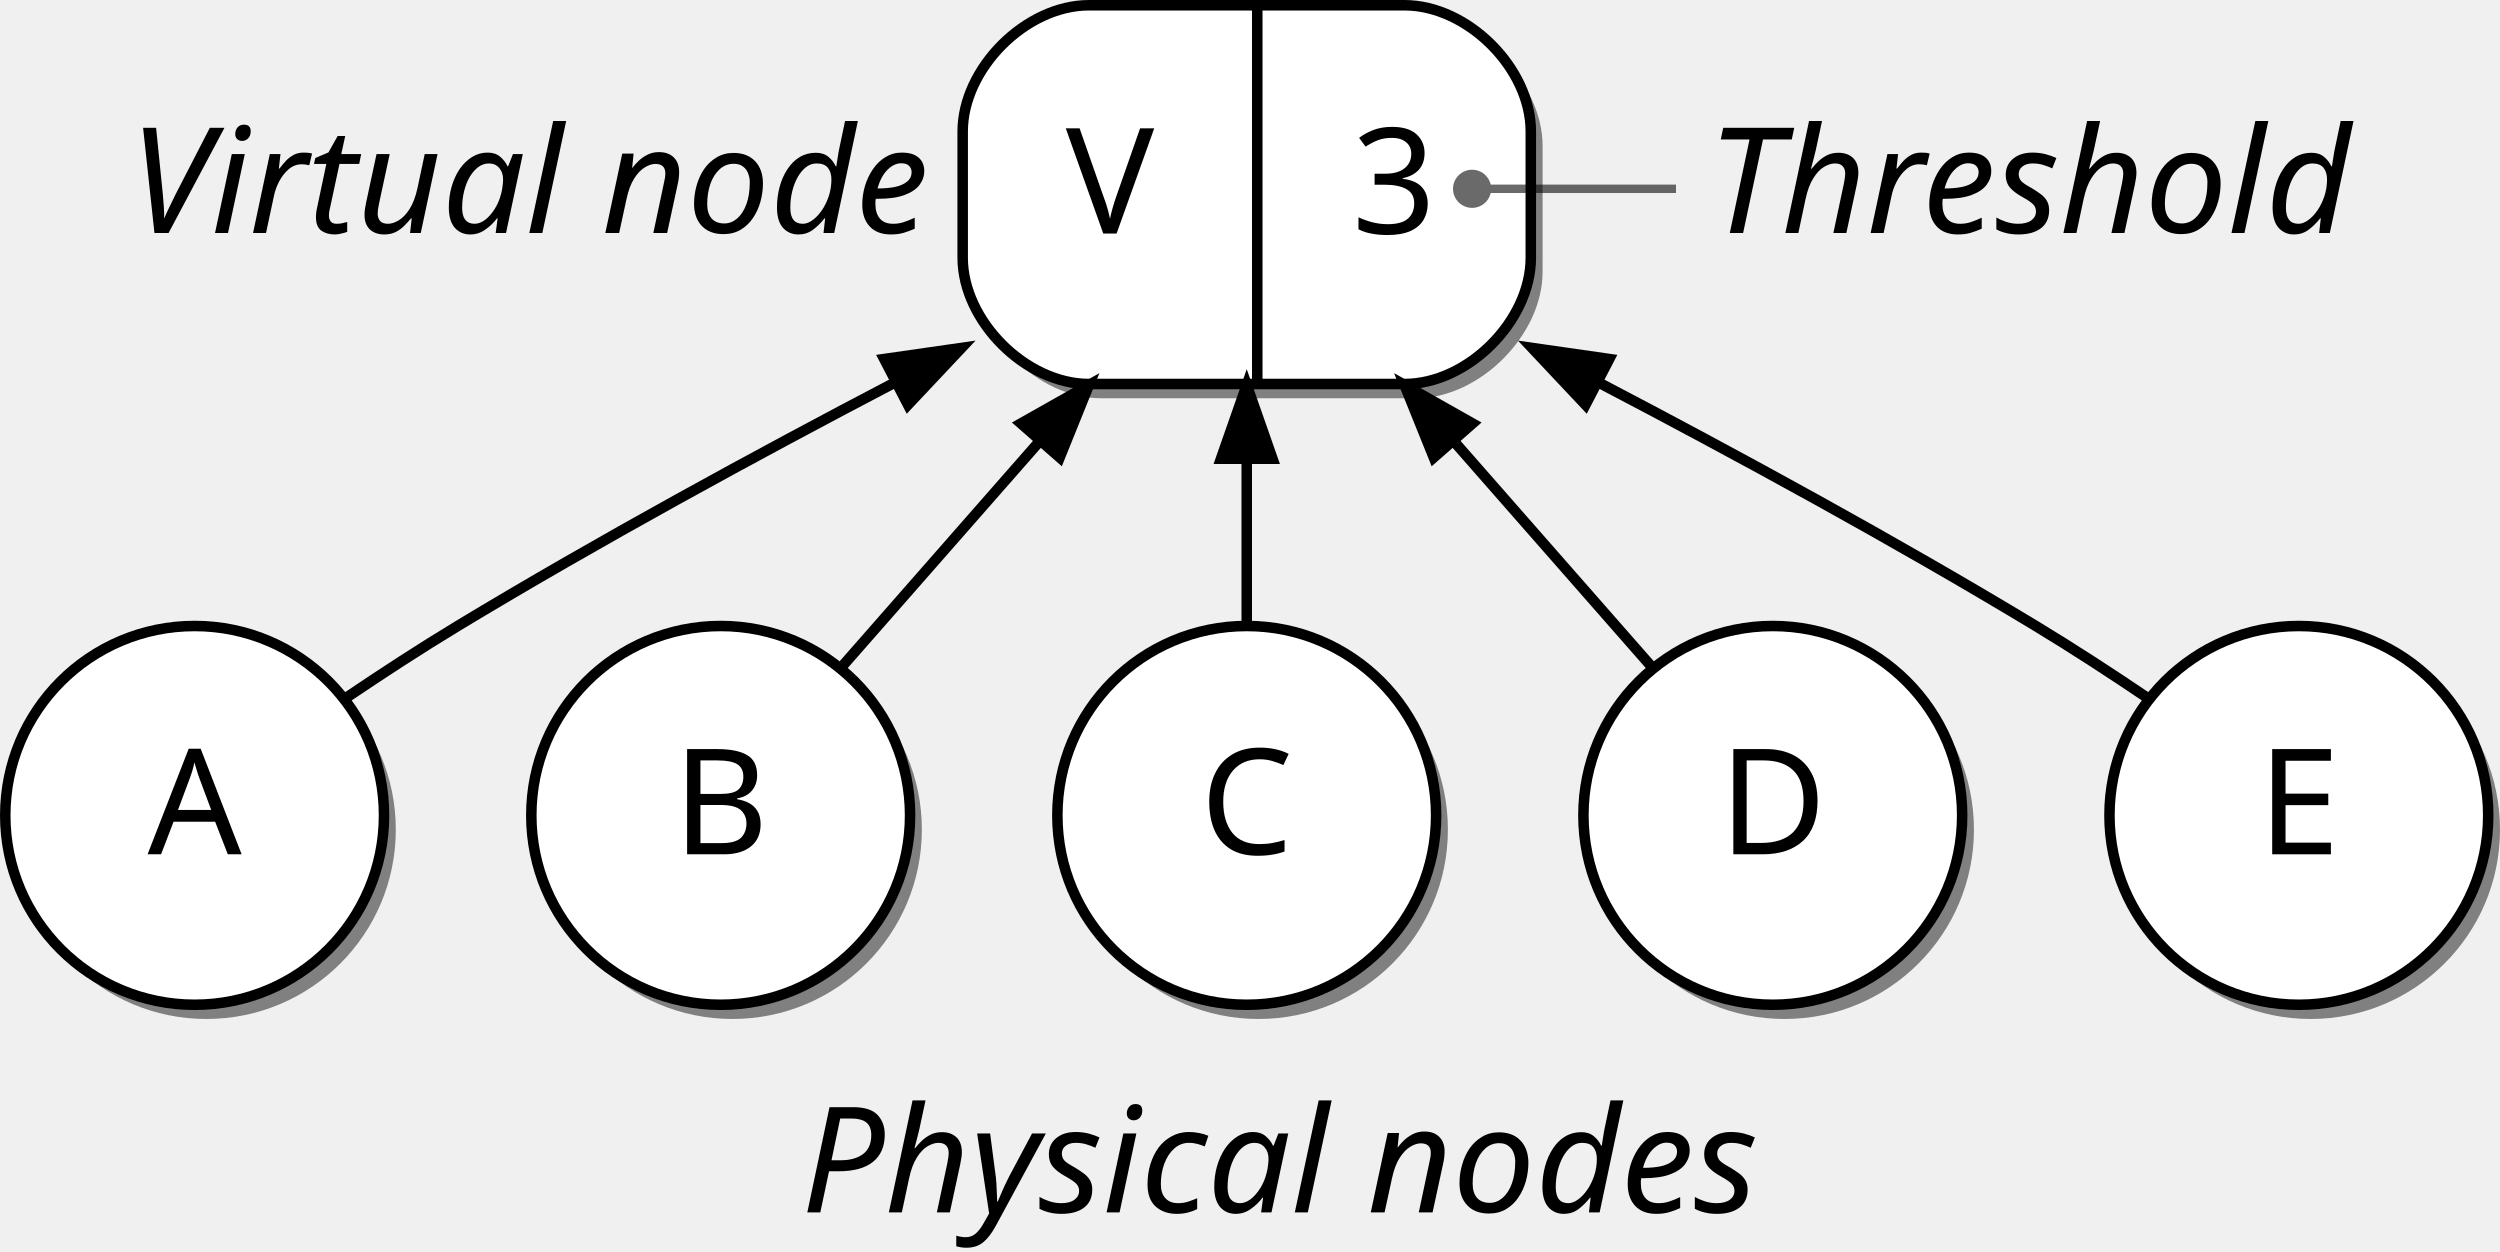
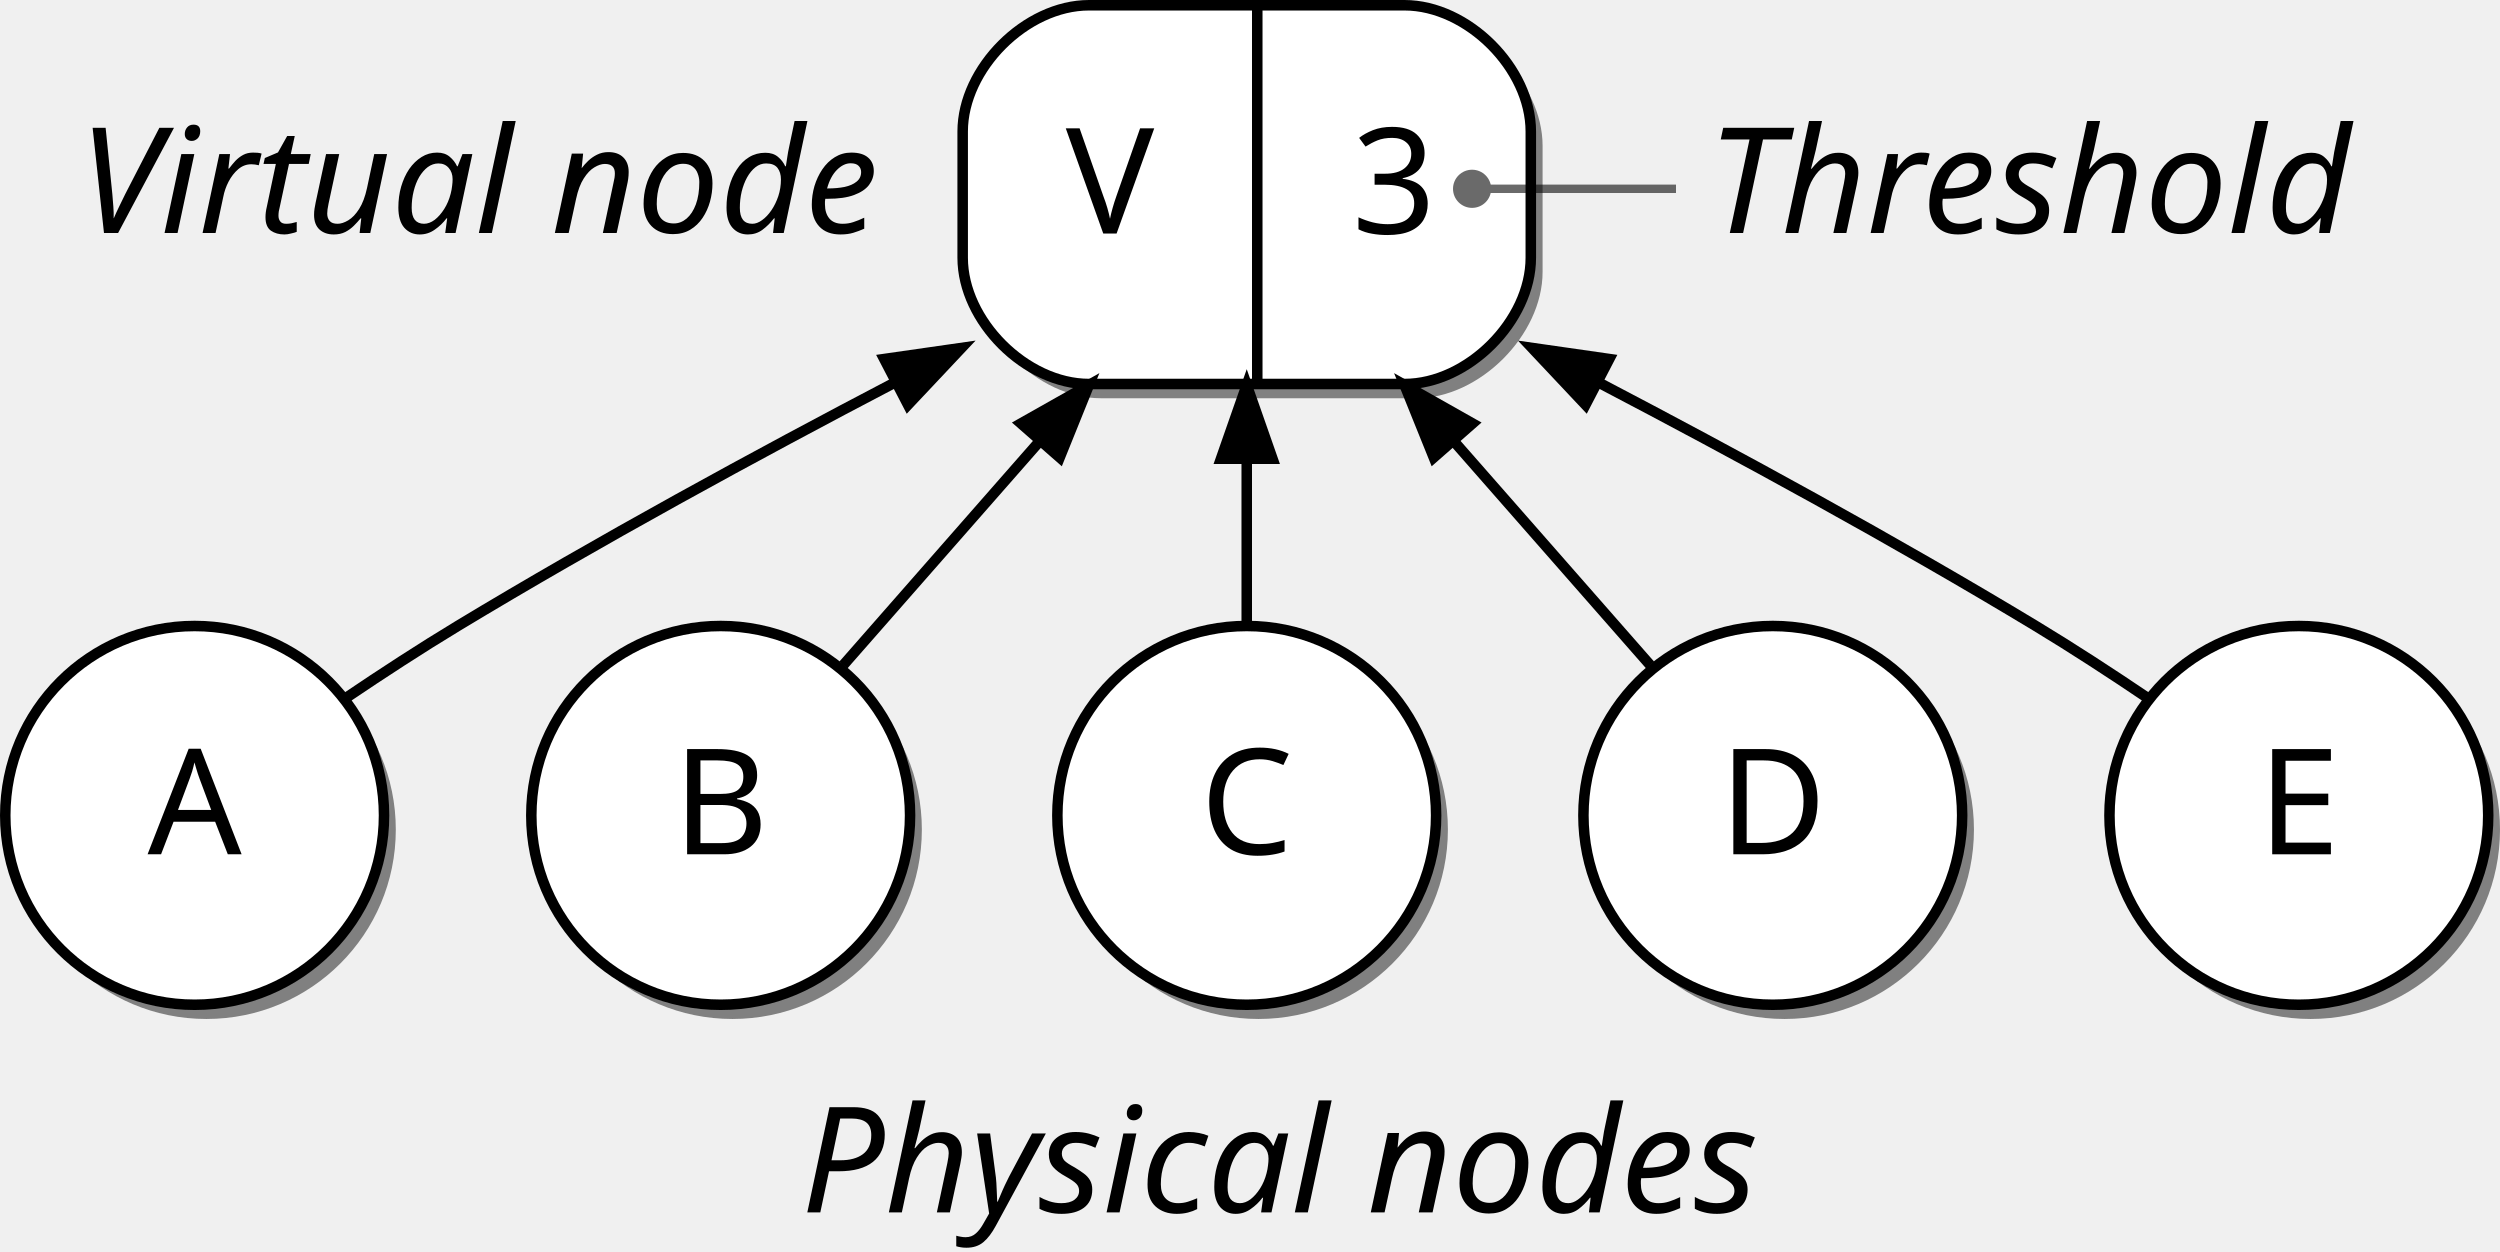
<svg xmlns="http://www.w3.org/2000/svg" width="297.025" height="148.7" viewBox="0 0 237.62 118.96" id="svg4047" version="1.1">
  <defs id="defs4137">
    <marker orient="auto" refY="0" refX="0" id="DotM" style="overflow:visible">
      <path id="path6317" d="m -2.5,-1 c 0,2.76 -2.24,5 -5,5 -2.76,0 -5,-2.24 -5,-5 0,-2.76 2.24,-5 5,-5 2.76,0 5,2.24 5,5 z" style="fill-rule:evenodd;stroke:#000000;stroke-width:1pt" transform="matrix(0.4,0,0,0.4,2.96,0.4)" />
    </marker>
  </defs>
  <g id="g4409" transform="translate(153.34,-97.87392)">
    <path style="fill:#808080;stroke:none" id="path4057-3" d="m -48.72,135.726 c 0,0 30,0 30,0 6,0 12,-6 12,-12 0,0 0,-12 0,-12 0,-6 -6,-12 -12,-12 0,0 -30,0 -30,0 -6,0 -12,6 -12,12 0,0 0,12 0,12 0,6 6,12 12,12" />
    <ellipse transform="translate(-151.72,194.726)" style="fill:#808080;stroke:none" d="M 36,-18 C 36,-8.059 27.941,0 18,0 8.059,0 0,-8.059 0,-18 c 0,-9.941 8.059,-18 18,-18 9.941,0 18,8.059 18,18 z" id="ellipse4068-2" ry="18" rx="18" cy="-18" cx="18" />
    <ellipse transform="translate(-151.72,194.726)" style="fill:#808080;stroke:none" d="M 86,-18 C 86,-8.059 77.941,0 68,0 58.059,0 50,-8.059 50,-18 c 0,-9.941 8.059,-18 18,-18 9.941,0 18,8.059 18,18 z" id="ellipse4082-2" ry="18" rx="18" cy="-18" cx="68" />
    <ellipse transform="translate(-151.72,194.726)" style="fill:#808080;stroke:none" d="m 136,-18 c 0,9.941 -8.059,18 -18,18 -9.941,0 -18,-8.059 -18,-18 0,-9.941 8.059,-18 18,-18 9.941,0 18,8.059 18,18 z" id="ellipse4096-4" ry="18" rx="18" cy="-18" cx="118" />
    <ellipse transform="translate(-151.72,194.726)" style="fill:#808080;stroke:none" d="m 186,-18 c 0,9.941 -8.059,18 -18,18 -9.941,0 -18,-8.059 -18,-18 0,-9.941 8.059,-18 18,-18 9.941,0 18,8.059 18,18 z" id="ellipse4110-3" ry="18" rx="18" cy="-18" cx="168" />
    <ellipse transform="translate(-151.72,194.726)" style="fill:#808080;stroke:none" d="m 236,-18 c 0,9.941 -8.059,18 -18,18 -9.941,0 -18,-8.059 -18,-18 0,-9.941 8.059,-18 18,-18 9.941,0 18,8.059 18,18 z" id="ellipse4124-8" ry="18" rx="18" cy="-18" cx="218" />
  </g>
  <path d="m 103.5,36.5 c 0,0 30,0 30,0 6,0 12,-6 12,-12 0,0 0,-12 0,-12 0,-6 -6,-12 -12,-12 0,0 -30,0 -30,0 -6,0 -12,6 -12,12 0,0 0,12 0,12 0,6 6,12 12,12" id="path4057" style="fill:#ffffff;stroke:#000000" />
  <text x="105.5" y="22.2" font-size="14.00" id="text4059" style="font-size:14px;text-anchor:middle;font-family:Kp">V</text>
  <polyline points="119,-59 119,-95 " id="polyline4061" style="fill:none;stroke:#000000" transform="translate(0.5,95.5)" />
  <text x="132.5" y="22.2" font-size="14.00" id="text4063" style="font-size:14px;text-anchor:middle;font-family:Kp">3</text>
  <text id="text4188" y="115.236" x="76.157" style="font-size:14px;font-style:italic;font-variant:normal;font-weight:200;font-stretch:normal;text-align:start;line-height:125%;letter-spacing:0px;word-spacing:0px;writing-mode:lr-tb;text-anchor:start;fill:#000000;fill-opacity:1;stroke:none;font-family:Kp-Light;-inkscape-font-specification:Kp-Light Ultra-Light Italic" xml:space="preserve">
    <tspan style="font-size:14px;font-style:italic;font-variant:normal;font-weight:200;font-stretch:normal;text-align:start;line-height:125%;writing-mode:lr-tb;text-anchor:start;font-family:Kp-Light;-inkscape-font-specification:Kp-Light Ultra-Light Italic" y="115.236" x="76.157" id="tspan4190">Physical nodes</tspan>
  </text>
  <text id="text4192" y="22.144" x="162.29" style="font-size:14px;font-style:italic;font-variant:normal;font-weight:200;font-stretch:normal;text-align:start;line-height:125%;letter-spacing:0px;word-spacing:0px;writing-mode:lr-tb;text-anchor:start;fill:#000000;fill-opacity:1;stroke:none;font-family:Kp-Light;-inkscape-font-specification:Kp-Light Ultra-Light Italic" xml:space="preserve">
    <tspan y="22.144" x="162.29" id="tspan4194">Threshold</tspan>
  </text>
-   <text id="text4196" y="22.144" x="12.322" style="font-size:14px;font-style:italic;font-variant:normal;font-weight:200;font-stretch:normal;text-align:start;line-height:125%;letter-spacing:0px;word-spacing:0px;writing-mode:lr-tb;text-anchor:start;fill:#000000;fill-opacity:1;stroke:none;font-family:Kp-Light;-inkscape-font-specification:Kp-Light Ultra-Light Italic" xml:space="preserve">
-     <tspan y="22.144" x="12.322" id="tspan4198" style="font-size:14px;font-style:italic;font-variant:normal;font-weight:200;font-stretch:normal;text-align:start;line-height:125%;writing-mode:lr-tb;text-anchor:start;font-family:Kp-Light;-inkscape-font-specification:Kp-Light Ultra-Light Italic">Virtual node</tspan>
+   <text id="text4196" y="22.144" x="7.522" style="font-size:14px;font-style:italic;font-variant:normal;font-weight:200;font-stretch:normal;text-align:start;line-height:125%;letter-spacing:0px;word-spacing:0px;writing-mode:lr-tb;text-anchor:start;fill:#000000;fill-opacity:1;stroke:none;font-family:Kp-Light;-inkscape-font-specification:Kp-Light Ultra-Light Italic" xml:space="preserve">
+     <tspan y="22.144" x="7.522" id="tspan4198" style="font-size:14px;font-style:italic;font-variant:normal;font-weight:200;font-stretch:normal;text-align:start;line-height:125%;writing-mode:lr-tb;text-anchor:start;font-family:Kp-Light;-inkscape-font-specification:Kp-Light Ultra-Light Italic">Virtual node</tspan>
  </text>
  <path id="path6245" d="m 139.951,17.945 19.349,0" style="opacity:0.584;fill:none;stroke:#000000;stroke-width:0.8;stroke-linecap:butt;stroke-linejoin:miter;stroke-miterlimit:4;stroke-opacity:1;stroke-dasharray:none;marker-start:url(#DotM);marker-end:none" />
  <ellipse cx="18" cy="-18" rx="18" ry="18" id="ellipse4068" d="M 36,-18 C 36,-8.059 27.941,0 18,0 8.059,0 0,-8.059 0,-18 c 0,-9.941 8.059,-18 18,-18 9.941,0 18,8.059 18,18 z" style="fill:#ffffff;stroke:#000000" transform="translate(0.5,95.5)" />
  <text x="18.5" y="81.2" font-size="14.00" id="text4070" style="font-size:14px;text-anchor:middle;font-family:Tt-Kp">A</text>
  <path d="m 85.106,36.331 c -13.143,6.877 -28.255,15.102 -41.606,23.169 -3.504,2.117 -7.194,4.523 -10.63,6.844" id="path4075" style="fill:none;stroke:#000000" />
  <polygon points="83.542,-61.377 90.883,-62.43 85.801,-57.029 83.542,-61.377 " id="polygon4077" style="fill:#000000;stroke:#000000" transform="translate(0.5,95.5)" />
  <ellipse cx="68" cy="-18" rx="18" ry="18" id="ellipse4082" d="M 86,-18 C 86,-8.059 77.941,0 68,0 58.059,0 50,-8.059 50,-18 c 0,-9.941 8.059,-18 18,-18 9.941,0 18,8.059 18,18 z" style="fill:#ffffff;stroke:#000000" transform="translate(0.5,95.5)" />
  <text x="68.5" y="81.2" font-size="14.00" id="text4084" style="font-size:14px;text-anchor:middle;font-family:Tt-Kp">B</text>
  <path d="m 98.792,41.967 c -6.311,7.195 -13.094,14.928 -18.639,21.248" id="path4089" style="fill:none;stroke:#000000" />
  <polygon points="96.54,-55.251 102.998,-58.898 100.224,-52.02 96.54,-55.251 " id="polygon4091" style="fill:#000000;stroke:#000000" transform="translate(0.5,95.5)" />
  <ellipse cx="118" cy="-18" rx="18" ry="18" id="ellipse4096" d="m 136,-18 c 0,9.941 -8.059,18 -18,18 -9.941,0 -18,-8.059 -18,-18 0,-9.941 8.059,-18 18,-18 9.941,0 18,8.059 18,18 z" style="fill:#ffffff;stroke:#000000" transform="translate(0.5,95.5)" />
  <text x="118.5" y="81.2" font-size="14.00" id="text4098" style="font-size:14px;text-anchor:middle;font-family:Tt-Kp">C</text>
  <path d="m 118.5,43.636 c 0,5.304 0,10.815 0,15.774" id="path4103" style="fill:none;stroke:#000000" />
  <polygon points="115.55,-51.898 118,-58.898 120.45,-51.898 115.55,-51.898 " id="polygon4105" style="fill:#000000;stroke:#000000" transform="translate(0.5,95.5)" />
  <ellipse cx="168" cy="-18" rx="18" ry="18" id="ellipse4110" d="m 186,-18 c 0,9.941 -8.059,18 -18,18 -9.941,0 -18,-8.059 -18,-18 0,-9.941 8.059,-18 18,-18 9.941,0 18,8.059 18,18 z" style="fill:#ffffff;stroke:#000000" transform="translate(0.5,95.5)" />
  <text x="168.5" y="81.2" font-size="14.00" id="text4112" style="font-size:14px;text-anchor:middle;font-family:Tt-Kp">D</text>
  <path d="m 138.208,41.967 c 6.311,7.195 13.094,14.928 18.638,21.248" id="path4117" style="fill:none;stroke:#000000" />
  <polygon points="135.776,-52.02 133.002,-58.898 139.46,-55.251 135.776,-52.02 " id="polygon4119" style="fill:#000000;stroke:#000000" transform="translate(0.5,95.5)" />
  <ellipse cx="218" cy="-18" rx="18" ry="18" id="ellipse4124" d="m 236,-18 c 0,9.941 -8.059,18 -18,18 -9.941,0 -18,-8.059 -18,-18 0,-9.941 8.059,-18 18,-18 9.941,0 18,8.059 18,18 z" style="fill:#ffffff;stroke:#000000" transform="translate(0.5,95.5)" />
  <text x="218.5" y="81.2" font-size="14.00" id="text4126" style="font-size:14px;text-anchor:middle;font-family:Tt-Kp">E</text>
  <path d="m 151.894,36.331 c 13.143,6.877 28.256,15.102 41.606,23.169 3.504,2.117 7.193,4.523 10.63,6.844" id="path4131" style="fill:none;stroke:#000000" />
  <polygon points="150.199,-57.029 145.117,-62.43 152.458,-61.377 150.199,-57.029 " id="polygon4133" style="fill:#000000;stroke:#000000" transform="translate(0.5,95.5)" />
</svg>
